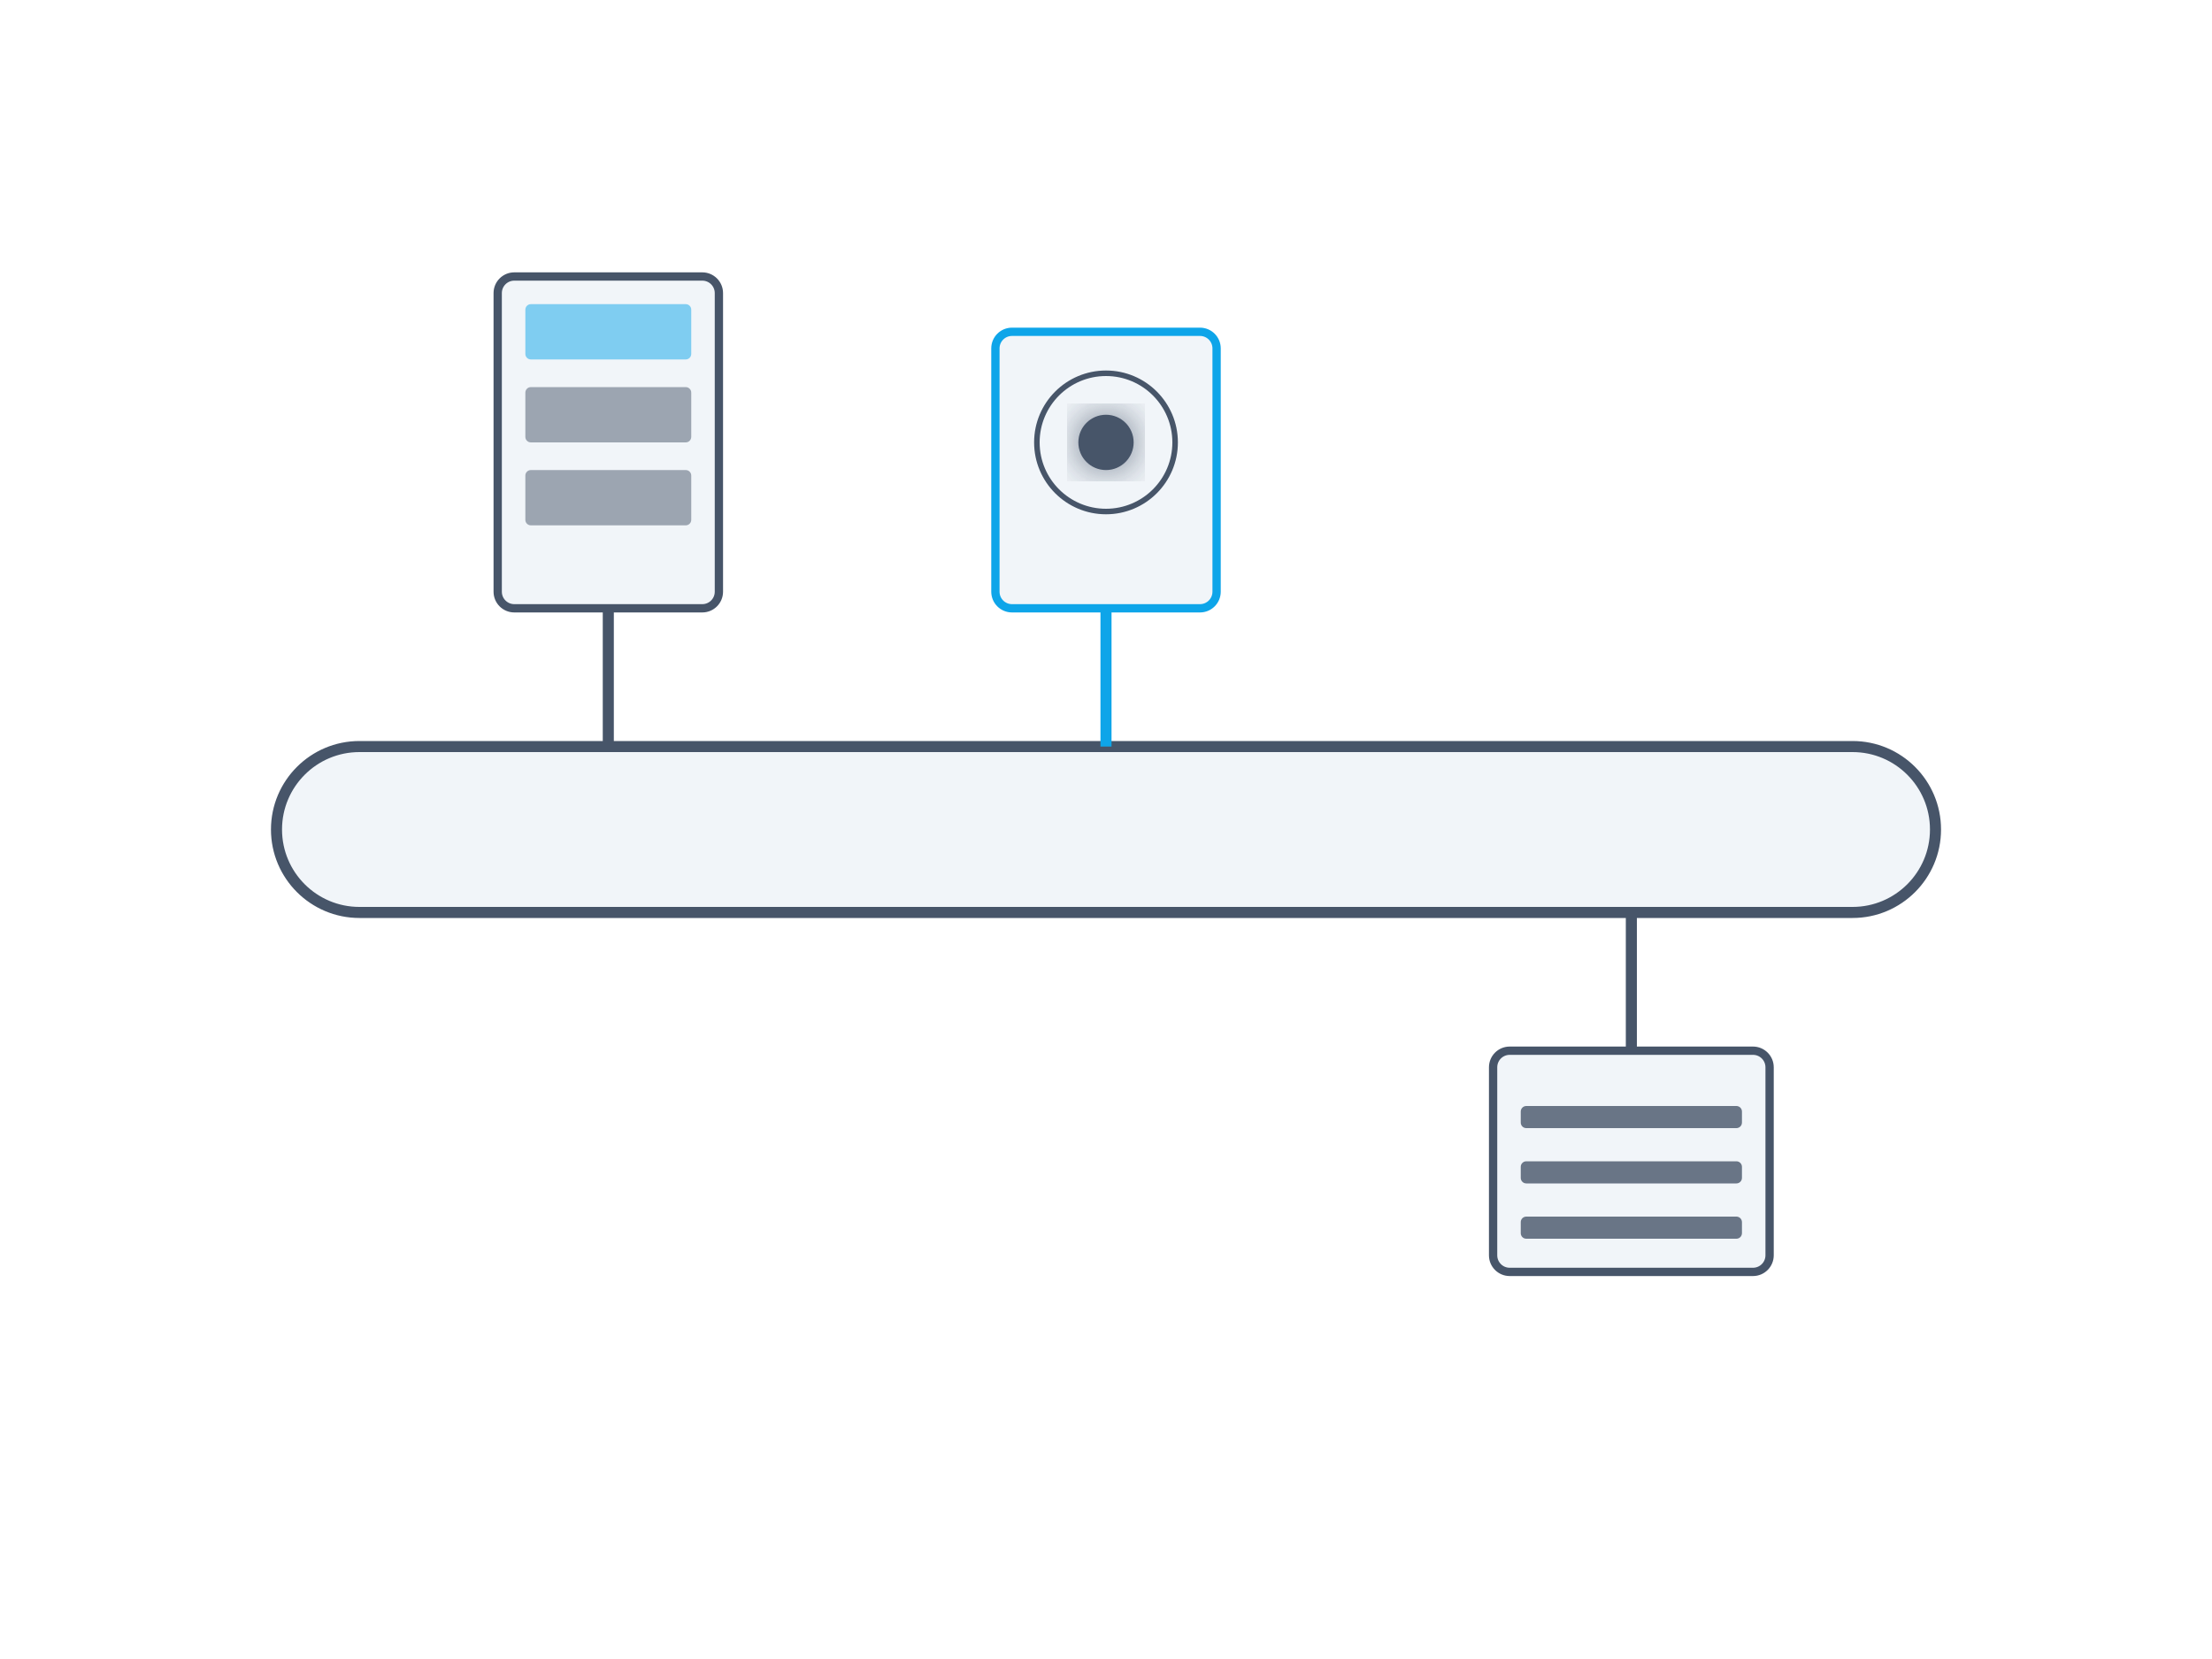
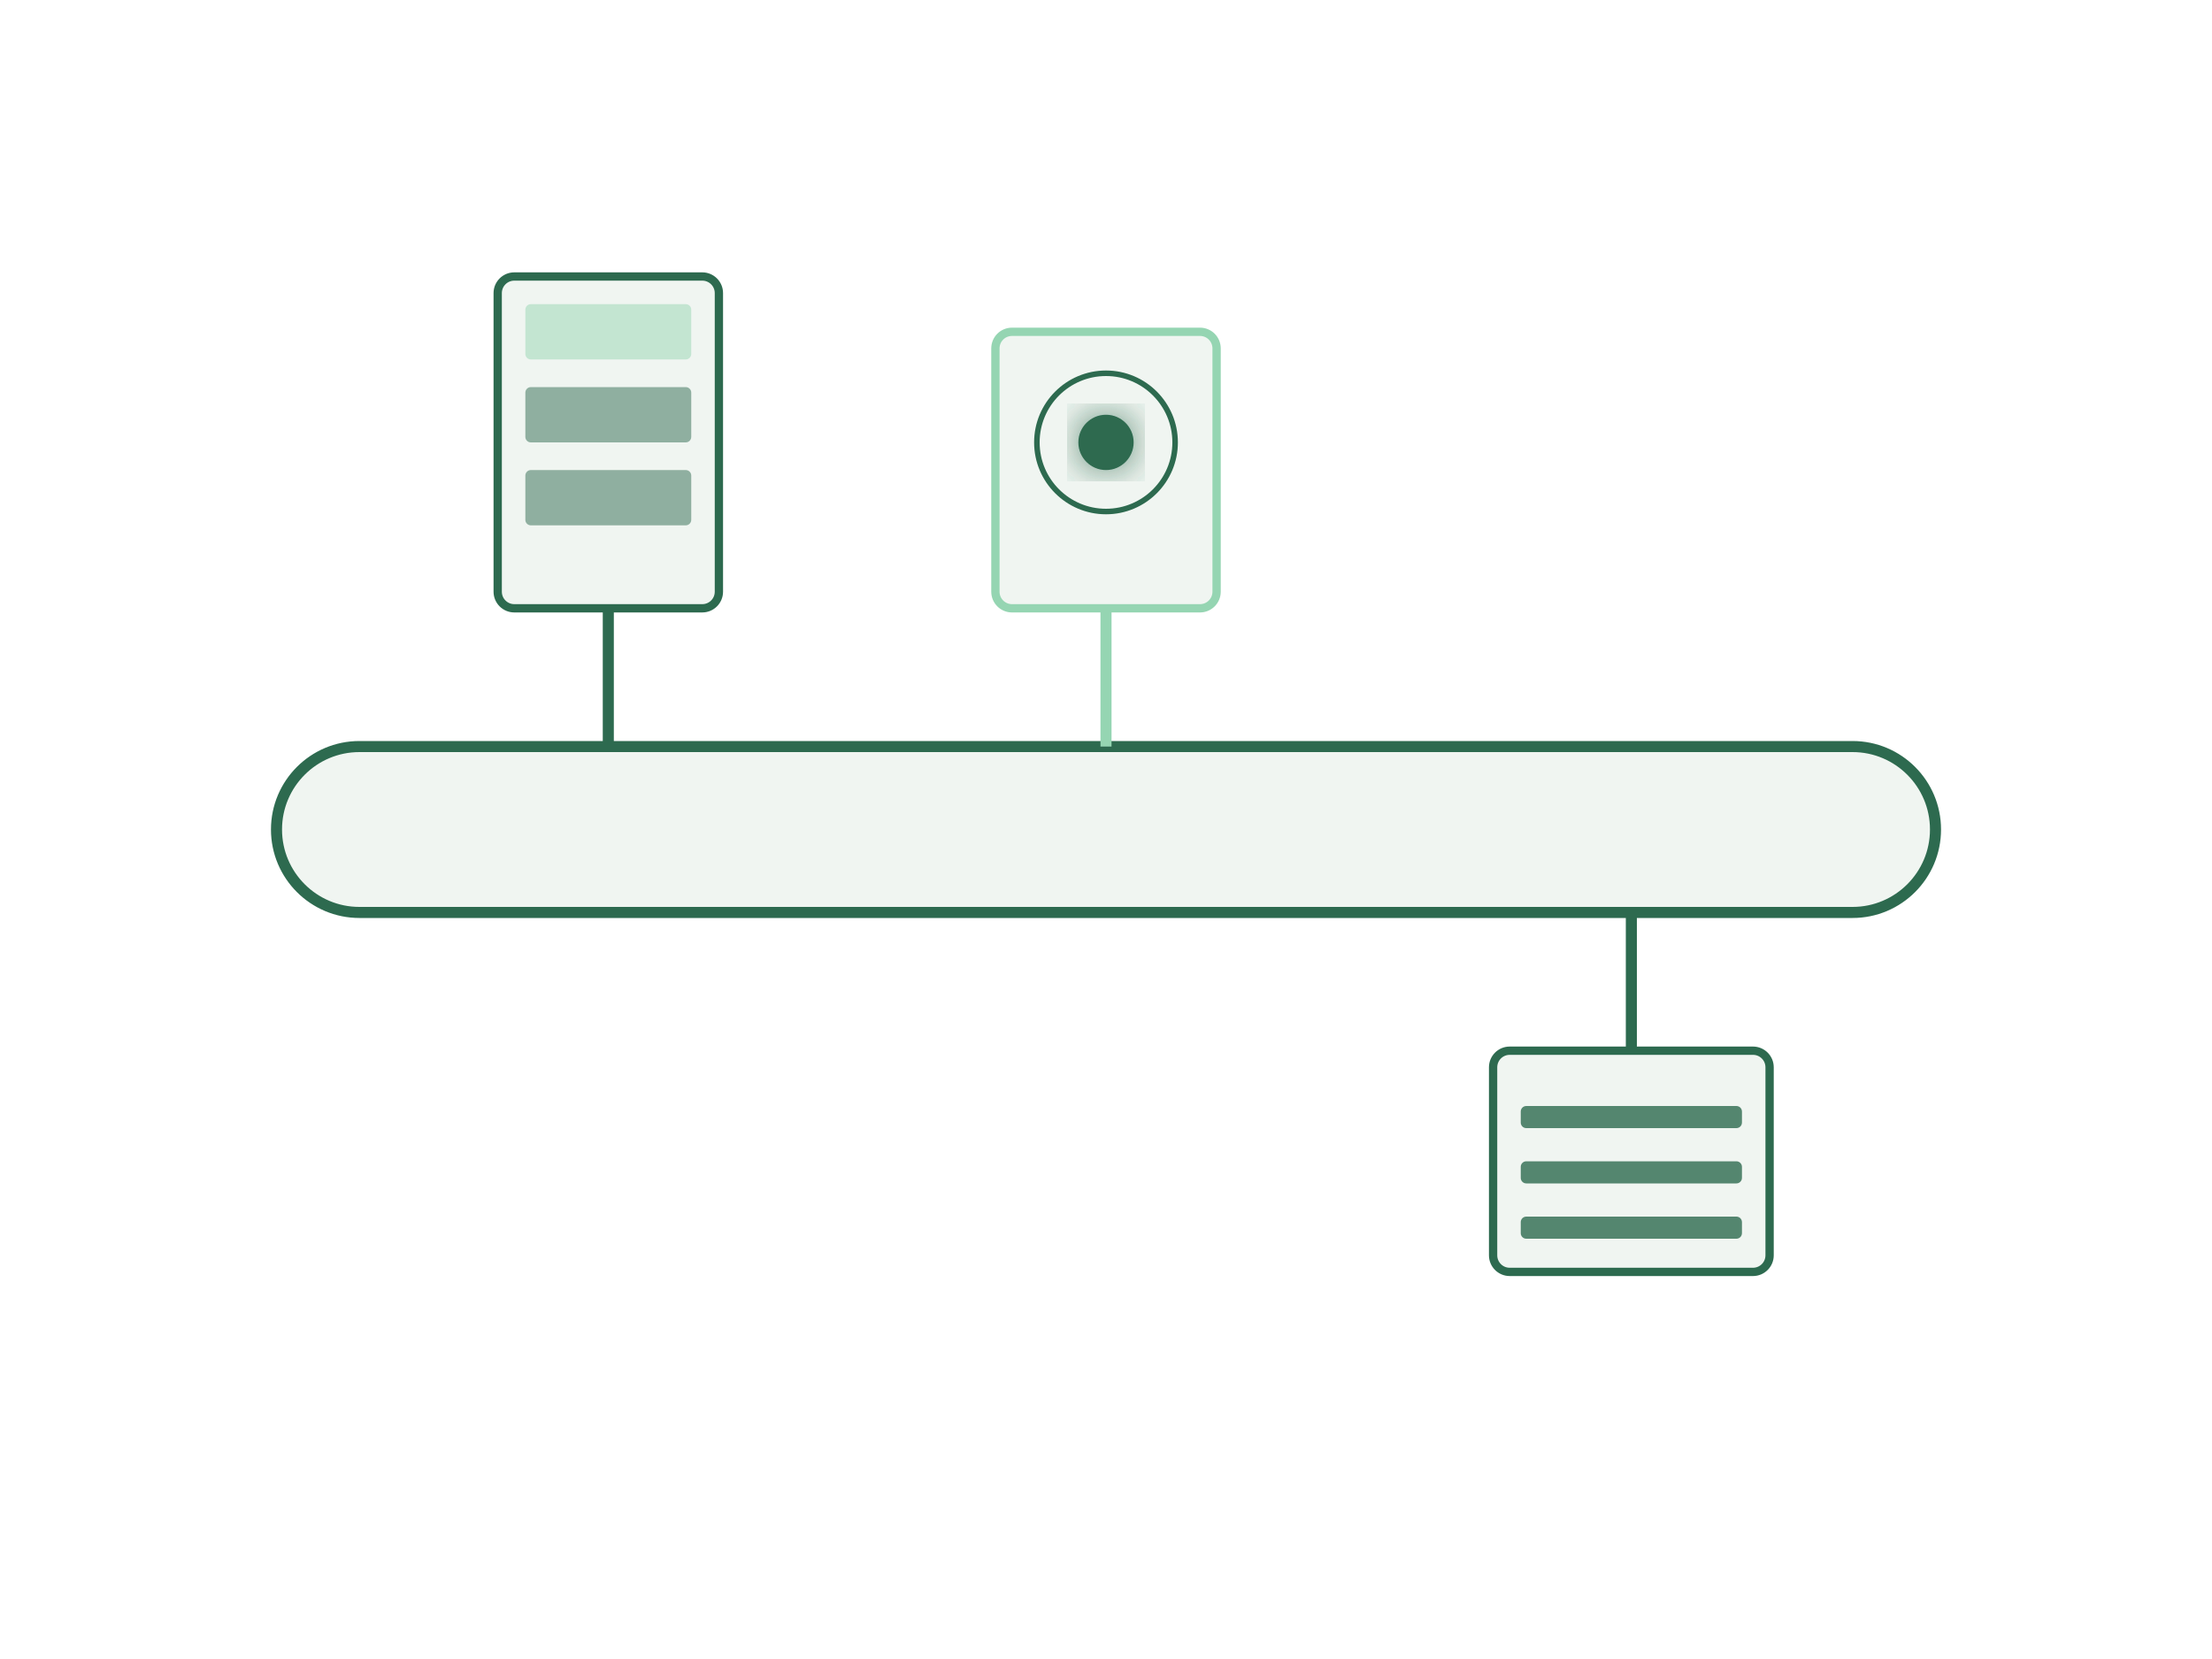
<svg xmlns="http://www.w3.org/2000/svg" viewBox="0 0 800 600" width="100%" height="100%">
  <defs>
    <filter id="glow" x="-20%" y="-20%" width="140%" height="140%">
      <feGaussianBlur stdDeviation="8" result="blur" />
      <feMerge>
        <feMergeNode in="blur" />
        <feMergeNode in="SourceGraphic" />
      </feMerge>
    </filter>
    <filter id="soft-glow" x="-20%" y="-20%" width="140%" height="140%">
      <feGaussianBlur stdDeviation="4" result="blur" />
      <feMerge>
        <feMergeNode in="blur" />
        <feMergeNode in="SourceGraphic" />
      </feMerge>
    </filter>
  </defs>
-   <rect x="100" y="270" width="600" height="60" rx="30" fill="#f1f5f9" stroke="#475569" stroke-width="4" />
-   <line x1="150" y1="300" x2="650" y2="300" stroke="#0ea5e9" stroke-width="4" stroke-dasharray="20 10" filter="url(#glow)" />
+   <rect x="100" y="270" width="600" height="60" rx="30" fill="#f0f5f1" stroke="#2d6a4f" stroke-width="4" />
+   <line x1="150" y1="300" x2="650" y2="300" stroke="#95d5b2" stroke-width="4" stroke-dasharray="20 10" filter="url(#glow)" />
  <g transform="translate(180, 100)">
-     <rect x="0" y="0" width="80" height="120" rx="6" fill="#f1f5f9" stroke="#475569" stroke-width="3" />
-     <rect x="10" y="10" width="60" height="20" rx="2" fill="#0ea5e9" opacity="0.5" />
-     <rect x="10" y="40" width="60" height="20" rx="2" fill="#475569" opacity="0.5" />
-     <rect x="10" y="70" width="60" height="20" rx="2" fill="#475569" opacity="0.5" />
-     <line x1="40" y1="120" x2="40" y2="170" stroke="#475569" stroke-width="4" />
+     <rect x="0" y="0" width="80" height="120" rx="6" fill="#f0f5f1" stroke="#2d6a4f" stroke-width="3" />
+     <rect x="10" y="10" width="60" height="20" rx="2" fill="#95d5b2" opacity="0.5" />
+     <rect x="10" y="40" width="60" height="20" rx="2" fill="#2d6a4f" opacity="0.5" />
+     <rect x="10" y="70" width="60" height="20" rx="2" fill="#2d6a4f" opacity="0.5" />
+     <line x1="40" y1="120" x2="40" y2="170" stroke="#2d6a4f" stroke-width="4" />
  </g>
  <g transform="translate(360, 120)">
-     <rect x="0" y="0" width="80" height="100" rx="6" fill="#f1f5f9" stroke="#0ea5e9" stroke-width="3" />
-     <circle cx="40" cy="40" r="25" fill="#f1f5f9" stroke="#475569" stroke-width="2" />
-     <circle cx="40" cy="40" r="10" fill="#475569" filter="url(#glow)" />
-     <line x1="40" y1="100" x2="40" y2="150" stroke="#0ea5e9" stroke-width="4" />
+     <rect x="0" y="0" width="80" height="100" rx="6" fill="#f0f5f1" stroke="#95d5b2" stroke-width="3" />
+     <circle cx="40" cy="40" r="25" fill="#f0f5f1" stroke="#2d6a4f" stroke-width="2" />
+     <circle cx="40" cy="40" r="10" fill="#2d6a4f" filter="url(#glow)" />
+     <line x1="40" y1="100" x2="40" y2="150" stroke="#95d5b2" stroke-width="4" />
  </g>
  <g transform="translate(540, 380)">
-     <rect x="0" y="0" width="100" height="80" rx="6" fill="#f1f5f9" stroke="#475569" stroke-width="3" />
-     <rect x="10" y="20" width="80" height="8" rx="2" fill="#475569" opacity="0.8" />
-     <rect x="10" y="40" width="80" height="8" rx="2" fill="#475569" opacity="0.8" />
-     <rect x="10" y="60" width="80" height="8" rx="2" fill="#475569" opacity="0.8" />
-     <line x1="50" y1="0" x2="50" y2="-50" stroke="#475569" stroke-width="4" />
+     <rect x="0" y="0" width="100" height="80" rx="6" fill="#f0f5f1" stroke="#2d6a4f" stroke-width="3" />
+     <rect x="10" y="20" width="80" height="8" rx="2" fill="#2d6a4f" opacity="0.8" />
+     <rect x="10" y="40" width="80" height="8" rx="2" fill="#2d6a4f" opacity="0.8" />
+     <rect x="10" y="60" width="80" height="8" rx="2" fill="#2d6a4f" opacity="0.8" />
+     <line x1="50" y1="0" x2="50" y2="-50" stroke="#2d6a4f" stroke-width="4" />
  </g>
</svg>
